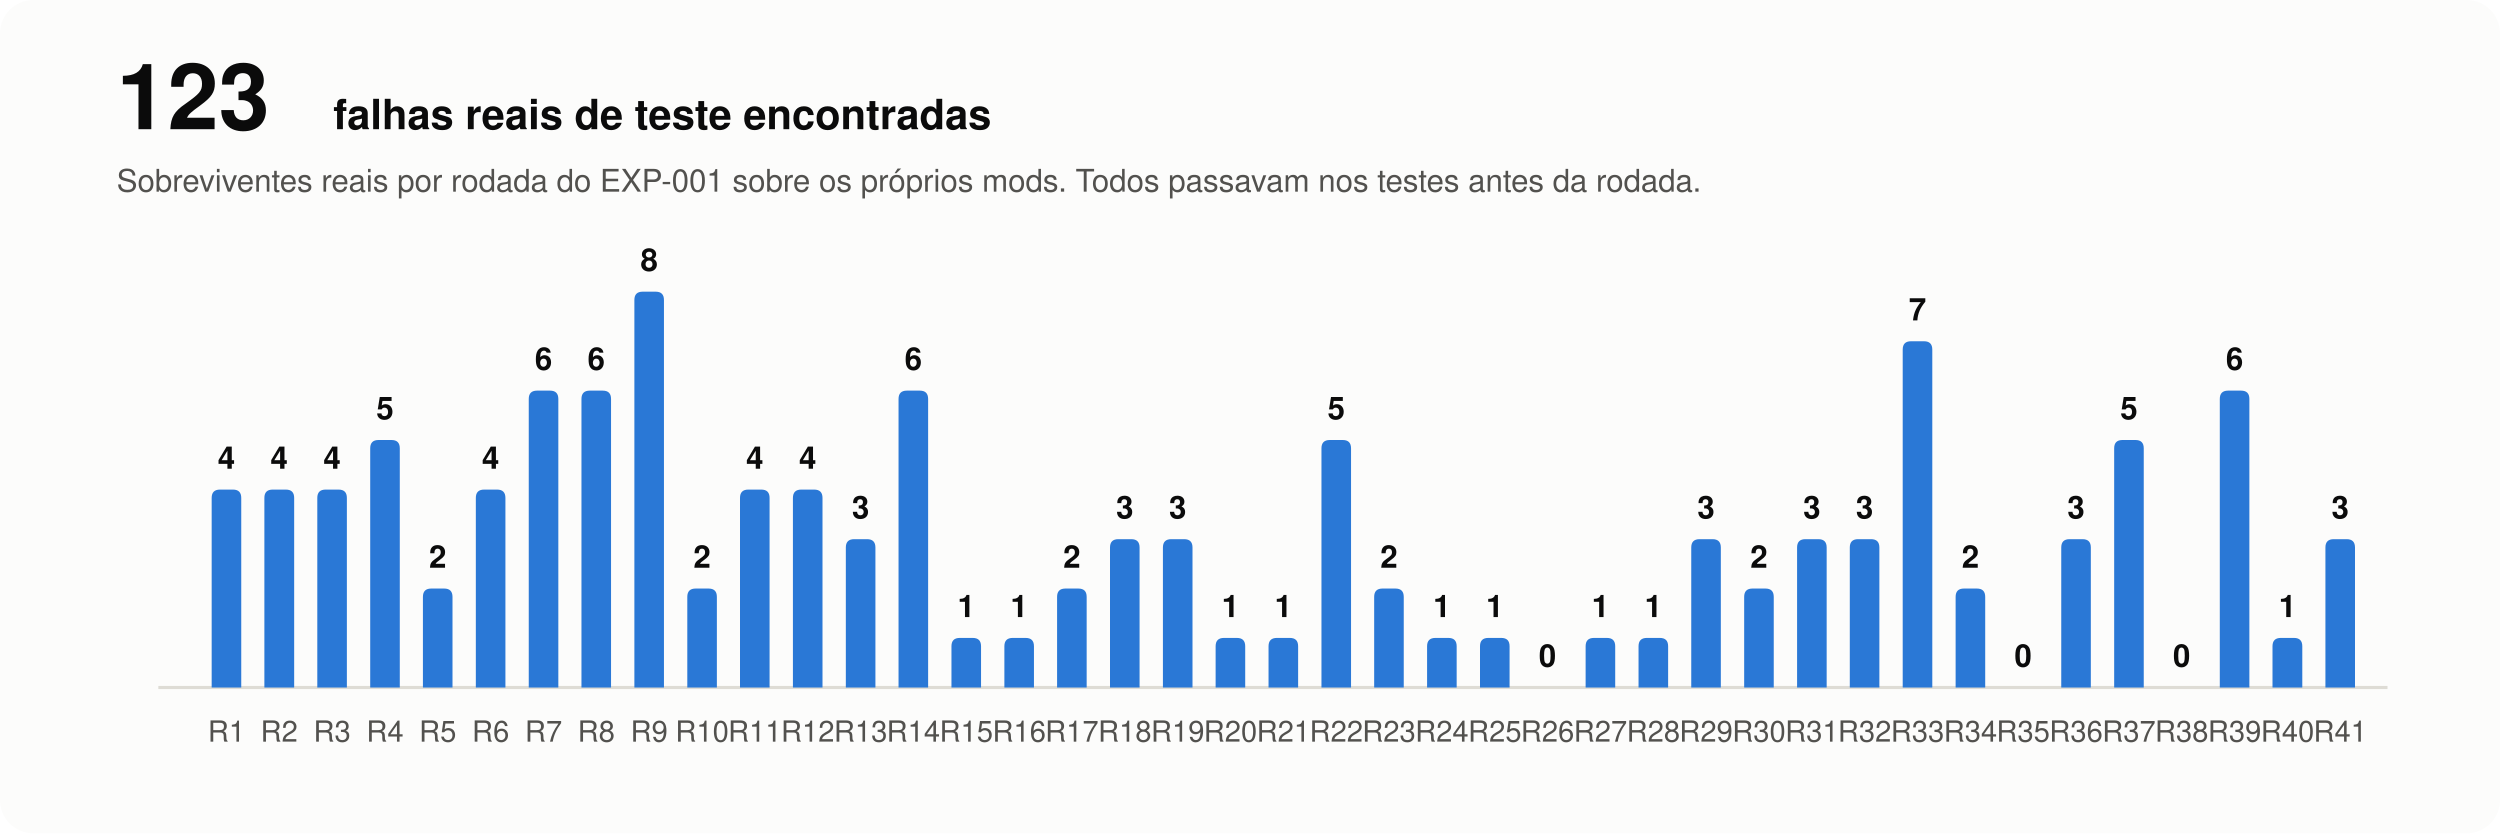
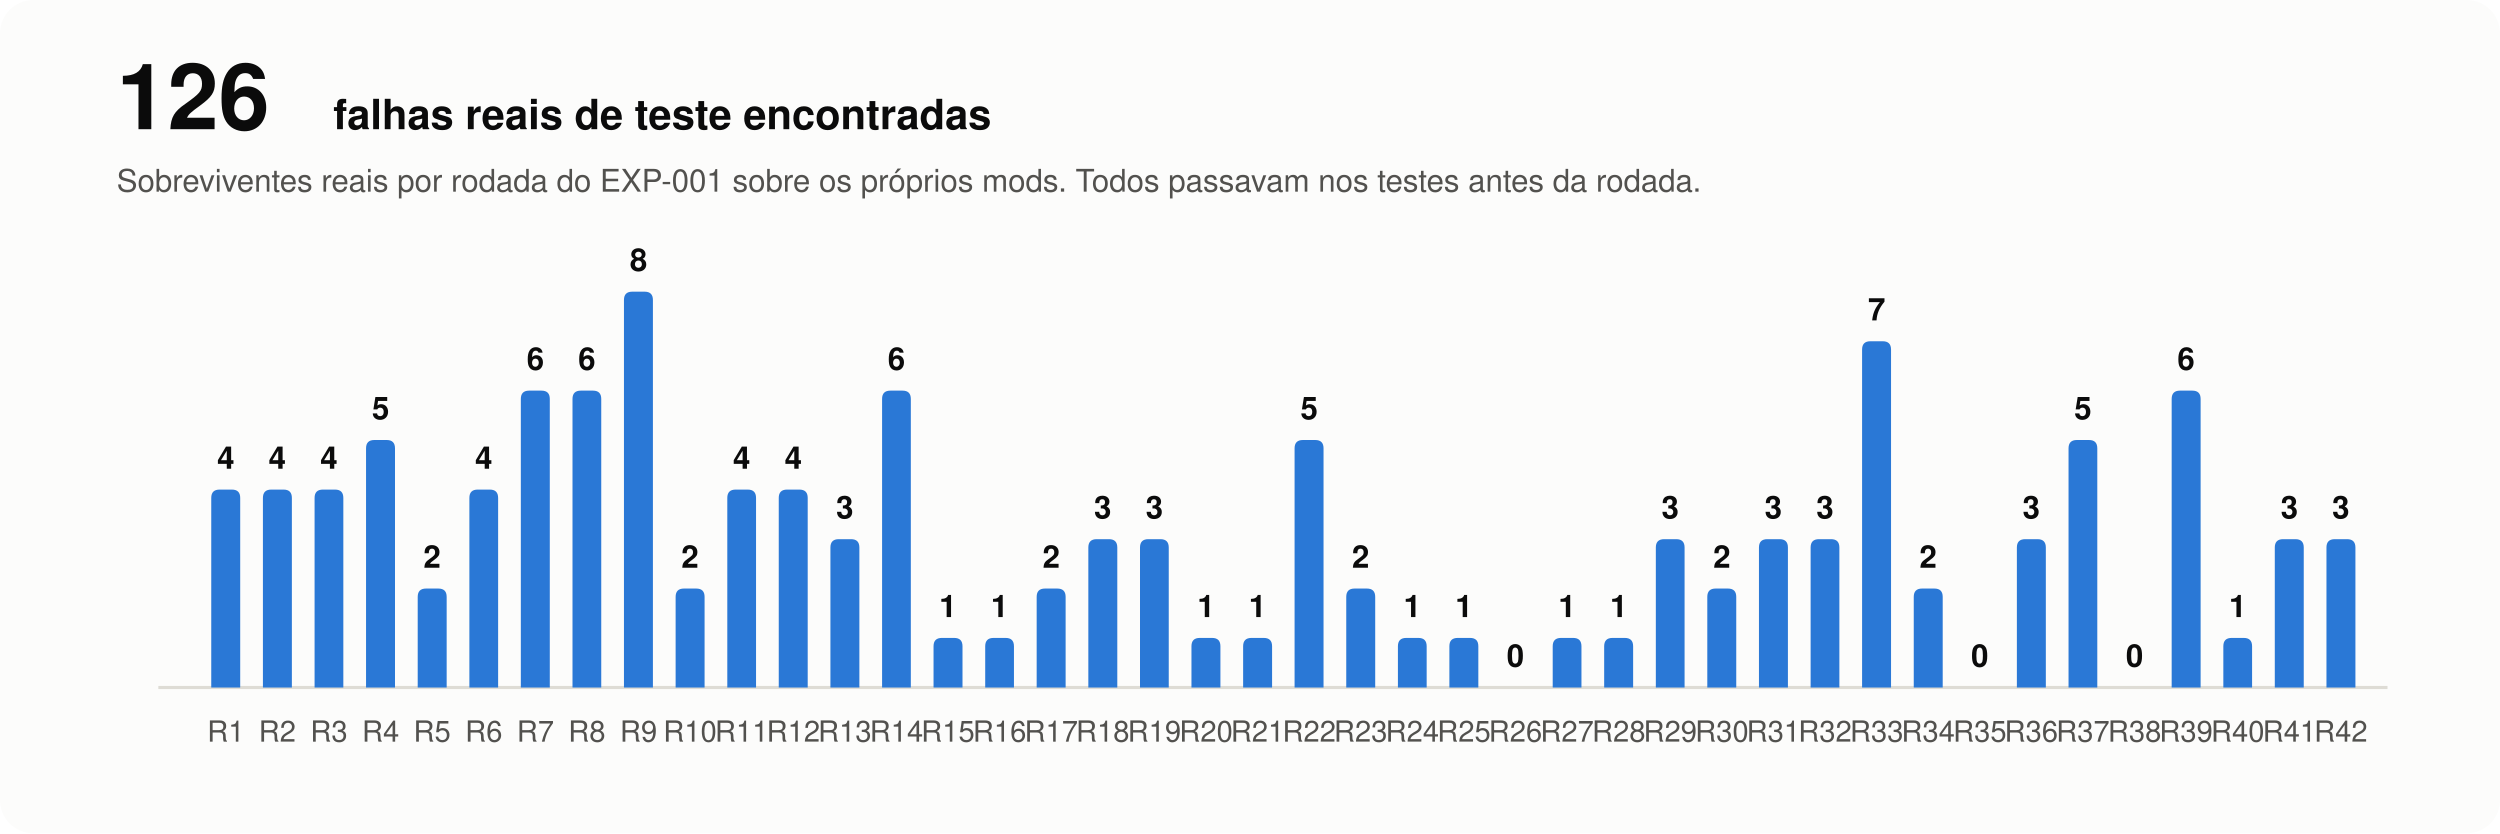
- <svg xmlns="http://www.w3.org/2000/svg" viewBox="0 0 1200 400" width="1200" height="400" role="img" aria-label="123 falhas reais de teste encontradas em 41 rodadas" font-family="ui-sans-serif, -apple-system, 'Segoe UI', Helvetica, Arial, sans-serif">
+ <svg xmlns="http://www.w3.org/2000/svg" viewBox="0 0 1200 400" width="1200" height="400" role="img" aria-label="126 falhas reais de teste encontradas em 42 rodadas" font-family="ui-sans-serif, -apple-system, 'Segoe UI', Helvetica, Arial, sans-serif">
  <style>
  .sup { fill: #fcfcfb; } .sup2 { fill: #f3f2ef; } .borda { stroke: #dedcd5; }
  .t1 { fill: #0b0b0b; } .t2 { fill: #52514e; } .t3 { fill: #8a887f; }
  .ac { fill: #2a78d6; } .acs { stroke: #2a78d6; } .acf { fill: #e8f1fb; }
  .ok { fill: #0f7a3d; } .okf { fill: #e3f3e8; }
  @media (prefers-color-scheme: dark) {
    .sup { fill: #1a1a19; } .sup2 { fill: #232322; } .borda { stroke: #3a3936; }
    .t1 { fill: #f0efec; } .t2 { fill: #c3c2b7; } .t3 { fill: #8f8d84; }
    .ac { fill: #3987e5; } .acs { stroke: #3987e5; } .acf { fill: #1d2c40; }
    .ok { fill: #4cc27a; } .okf { fill: #16301f; }
  }
  @media (prefers-reduced-motion: reduce) { * { animation: none !important; } }

  .barra { transform-box: fill-box; transform-origin: bottom; animation: cresce 1.1s cubic-bezier(.2,.8,.2,1); }
  @keyframes cresce { from { transform: scaleY(0); } to { transform: scaleY(1); } }
</style>
  <rect width="1200" height="400" rx="16" class="sup" />
-   <text x="56" y="62" font-size="44" font-weight="800" class="t1">123</text>
+   <text x="56" y="62" font-size="44" font-weight="800" class="t1">126</text>
  <text x="160" y="62" font-size="20" font-weight="700" class="t1">falhas reais de teste encontradas</text>
  <text x="56" y="92" font-size="15" class="t2">Sobreviventes reais por rodada do EXP-001 sobre os próprios mods. Todos passavam nos testes antes da rodada.</text>
  <line x1="76" y1="330" x2="1146" y2="330" class="borda" stroke-width="1.5" />
  <g class="barra">
-     <path d="M101.6,330 L101.6,239.0 Q101.6,235.0 105.6,235.0 L111.8,235.0 Q115.8,235.0 115.8,239.0 L115.8,330 Z" class="ac" />
-   </g>
-   <text x="108.7" y="225.0" font-size="15" font-weight="700" class="t1" text-anchor="middle">4</text>
-   <text x="108.7" y="356" font-size="14" class="t2" text-anchor="middle">R1</text>
-   <g class="barra">
-     <path d="M126.9,330 L126.9,239.0 Q126.9,235.0 130.9,235.0 L137.2,235.0 Q141.2,235.0 141.2,239.0 L141.2,330 Z" class="ac" />
-   </g>
-   <text x="134.0" y="225.0" font-size="15" font-weight="700" class="t1" text-anchor="middle">4</text>
-   <text x="134.0" y="356" font-size="14" class="t2" text-anchor="middle">R2</text>
-   <g class="barra">
-     <path d="M152.3,330 L152.3,239.0 Q152.3,235.0 156.3,235.0 L162.5,235.0 Q166.5,235.0 166.5,239.0 L166.5,330 Z" class="ac" />
-   </g>
-   <text x="159.4" y="225.0" font-size="15" font-weight="700" class="t1" text-anchor="middle">4</text>
-   <text x="159.4" y="356" font-size="14" class="t2" text-anchor="middle">R3</text>
-   <g class="barra">
-     <path d="M177.7,330 L177.7,215.2 Q177.7,211.2 181.7,211.2 L187.9,211.2 Q191.9,211.2 191.9,215.2 L191.9,330 Z" class="ac" />
-   </g>
-   <text x="184.8" y="201.2" font-size="15" font-weight="700" class="t1" text-anchor="middle">5</text>
-   <text x="184.8" y="356" font-size="14" class="t2" text-anchor="middle">R4</text>
-   <g class="barra">
-     <path d="M203.0,330 L203.0,286.5 Q203.0,282.5 207.0,282.5 L213.2,282.5 Q217.2,282.5 217.2,286.5 L217.2,330 Z" class="ac" />
-   </g>
-   <text x="210.1" y="272.5" font-size="15" font-weight="700" class="t1" text-anchor="middle">2</text>
-   <text x="210.1" y="356" font-size="14" class="t2" text-anchor="middle">R5</text>
-   <g class="barra">
-     <path d="M228.4,330 L228.4,239.0 Q228.4,235.0 232.4,235.0 L238.6,235.0 Q242.6,235.0 242.6,239.0 L242.6,330 Z" class="ac" />
-   </g>
-   <text x="235.5" y="225.0" font-size="15" font-weight="700" class="t1" text-anchor="middle">4</text>
-   <text x="235.5" y="356" font-size="14" class="t2" text-anchor="middle">R6</text>
-   <g class="barra">
-     <path d="M253.8,330 L253.8,191.5 Q253.8,187.5 257.8,187.5 L264.0,187.5 Q268.0,187.5 268.0,191.5 L268.0,330 Z" class="ac" />
-   </g>
-   <text x="260.9" y="177.5" font-size="15" font-weight="700" class="t1" text-anchor="middle">6</text>
-   <text x="260.9" y="356" font-size="14" class="t2" text-anchor="middle">R7</text>
-   <g class="barra">
-     <path d="M279.1,330 L279.1,191.5 Q279.1,187.5 283.1,187.5 L289.3,187.5 Q293.3,187.5 293.3,191.5 L293.3,330 Z" class="ac" />
-   </g>
-   <text x="286.2" y="177.5" font-size="15" font-weight="700" class="t1" text-anchor="middle">6</text>
-   <text x="286.2" y="356" font-size="14" class="t2" text-anchor="middle">R8</text>
-   <g class="barra">
-     <path d="M304.5,330 L304.5,144.0 Q304.5,140.0 308.5,140.0 L314.7,140.0 Q318.7,140.0 318.7,144.0 L318.7,330 Z" class="ac" />
-   </g>
-   <text x="311.6" y="130.0" font-size="15" font-weight="700" class="t1" text-anchor="middle">8</text>
-   <text x="311.6" y="356" font-size="14" class="t2" text-anchor="middle">R9</text>
-   <g class="barra">
-     <path d="M329.9,330 L329.9,286.5 Q329.9,282.5 333.9,282.5 L340.1,282.5 Q344.1,282.5 344.1,286.5 L344.1,330 Z" class="ac" />
-   </g>
-   <text x="337.0" y="272.5" font-size="15" font-weight="700" class="t1" text-anchor="middle">2</text>
-   <text x="337.0" y="356" font-size="14" class="t2" text-anchor="middle">R10</text>
-   <g class="barra">
-     <path d="M355.2,330 L355.2,239.0 Q355.2,235.0 359.2,235.0 L365.4,235.0 Q369.4,235.0 369.4,239.0 L369.4,330 Z" class="ac" />
-   </g>
-   <text x="362.3" y="225.0" font-size="15" font-weight="700" class="t1" text-anchor="middle">4</text>
-   <text x="362.3" y="356" font-size="14" class="t2" text-anchor="middle">R11</text>
-   <g class="barra">
-     <path d="M380.6,330 L380.6,239.0 Q380.6,235.0 384.6,235.0 L390.8,235.0 Q394.8,235.0 394.8,239.0 L394.8,330 Z" class="ac" />
-   </g>
-   <text x="387.7" y="225.0" font-size="15" font-weight="700" class="t1" text-anchor="middle">4</text>
-   <text x="387.7" y="356" font-size="14" class="t2" text-anchor="middle">R12</text>
-   <g class="barra">
-     <path d="M406.0,330 L406.0,262.8 Q406.0,258.8 410.0,258.8 L416.2,258.8 Q420.2,258.8 420.2,262.8 L420.2,330 Z" class="ac" />
-   </g>
-   <text x="413.1" y="248.8" font-size="15" font-weight="700" class="t1" text-anchor="middle">3</text>
-   <text x="413.1" y="356" font-size="14" class="t2" text-anchor="middle">R13</text>
-   <g class="barra">
-     <path d="M431.3,330 L431.3,191.5 Q431.3,187.5 435.3,187.5 L441.5,187.5 Q445.5,187.5 445.5,191.5 L445.5,330 Z" class="ac" />
-   </g>
-   <text x="438.4" y="177.5" font-size="15" font-weight="700" class="t1" text-anchor="middle">6</text>
-   <text x="438.4" y="356" font-size="14" class="t2" text-anchor="middle">R14</text>
-   <g class="barra">
-     <path d="M456.7,330 L456.7,310.2 Q456.7,306.2 460.7,306.2 L466.9,306.2 Q470.9,306.2 470.9,310.2 L470.9,330 Z" class="ac" />
-   </g>
-   <text x="463.8" y="296.2" font-size="15" font-weight="700" class="t1" text-anchor="middle">1</text>
-   <text x="463.8" y="356" font-size="14" class="t2" text-anchor="middle">R15</text>
-   <g class="barra">
-     <path d="M482.1,330 L482.1,310.2 Q482.1,306.2 486.1,306.2 L492.3,306.2 Q496.3,306.2 496.3,310.2 L496.3,330 Z" class="ac" />
-   </g>
-   <text x="489.2" y="296.2" font-size="15" font-weight="700" class="t1" text-anchor="middle">1</text>
-   <text x="489.2" y="356" font-size="14" class="t2" text-anchor="middle">R16</text>
-   <g class="barra">
-     <path d="M507.4,330 L507.4,286.5 Q507.4,282.5 511.4,282.5 L517.6,282.5 Q521.6,282.5 521.6,286.5 L521.6,330 Z" class="ac" />
-   </g>
-   <text x="514.5" y="272.5" font-size="15" font-weight="700" class="t1" text-anchor="middle">2</text>
-   <text x="514.5" y="356" font-size="14" class="t2" text-anchor="middle">R17</text>
-   <g class="barra">
-     <path d="M532.8,330 L532.8,262.8 Q532.8,258.8 536.8,258.8 L543.0,258.8 Q547.0,258.8 547.0,262.8 L547.0,330 Z" class="ac" />
-   </g>
-   <text x="539.9" y="248.8" font-size="15" font-weight="700" class="t1" text-anchor="middle">3</text>
-   <text x="539.9" y="356" font-size="14" class="t2" text-anchor="middle">R18</text>
-   <g class="barra">
-     <path d="M558.2,330 L558.2,262.8 Q558.2,258.8 562.2,258.8 L568.4,258.8 Q572.4,258.8 572.4,262.8 L572.4,330 Z" class="ac" />
-   </g>
-   <text x="565.3" y="248.8" font-size="15" font-weight="700" class="t1" text-anchor="middle">3</text>
-   <text x="565.3" y="356" font-size="14" class="t2" text-anchor="middle">R19</text>
-   <g class="barra">
-     <path d="M583.5,330 L583.5,310.2 Q583.5,306.2 587.5,306.2 L593.7,306.2 Q597.7,306.2 597.7,310.2 L597.7,330 Z" class="ac" />
-   </g>
-   <text x="590.6" y="296.2" font-size="15" font-weight="700" class="t1" text-anchor="middle">1</text>
-   <text x="590.6" y="356" font-size="14" class="t2" text-anchor="middle">R20</text>
-   <g class="barra">
-     <path d="M608.9,330 L608.9,310.2 Q608.9,306.2 612.9,306.2 L619.1,306.2 Q623.1,306.2 623.1,310.2 L623.1,330 Z" class="ac" />
-   </g>
-   <text x="616.0" y="296.2" font-size="15" font-weight="700" class="t1" text-anchor="middle">1</text>
-   <text x="616.0" y="356" font-size="14" class="t2" text-anchor="middle">R21</text>
-   <g class="barra">
-     <path d="M634.3,330 L634.3,215.2 Q634.3,211.2 638.3,211.2 L644.5,211.2 Q648.5,211.2 648.5,215.2 L648.5,330 Z" class="ac" />
-   </g>
-   <text x="641.4" y="201.2" font-size="15" font-weight="700" class="t1" text-anchor="middle">5</text>
-   <text x="641.4" y="356" font-size="14" class="t2" text-anchor="middle">R22</text>
-   <g class="barra">
-     <path d="M659.6,330 L659.6,286.5 Q659.6,282.5 663.6,282.5 L669.8,282.5 Q673.8,282.5 673.8,286.5 L673.8,330 Z" class="ac" />
-   </g>
-   <text x="666.7" y="272.5" font-size="15" font-weight="700" class="t1" text-anchor="middle">2</text>
-   <text x="666.7" y="356" font-size="14" class="t2" text-anchor="middle">R23</text>
-   <g class="barra">
-     <path d="M685.0,330 L685.0,310.2 Q685.0,306.2 689.0,306.2 L695.2,306.2 Q699.2,306.2 699.2,310.2 L699.2,330 Z" class="ac" />
-   </g>
-   <text x="692.1" y="296.2" font-size="15" font-weight="700" class="t1" text-anchor="middle">1</text>
-   <text x="692.1" y="356" font-size="14" class="t2" text-anchor="middle">R24</text>
-   <g class="barra">
-     <path d="M710.4,330 L710.4,310.2 Q710.4,306.2 714.4,306.2 L720.6,306.2 Q724.6,306.2 724.6,310.2 L724.6,330 Z" class="ac" />
-   </g>
-   <text x="717.5" y="296.2" font-size="15" font-weight="700" class="t1" text-anchor="middle">1</text>
-   <text x="717.5" y="356" font-size="14" class="t2" text-anchor="middle">R25</text>
-   <g class="barra">
-     <path d="M735.7,330 L735.7,330.0 Q735.7,330.0 735.7,330.0 L749.9,330.0 Q749.9,330.0 749.9,330.0 L749.9,330 Z" class="ac" />
-   </g>
-   <text x="742.8" y="320.0" font-size="15" font-weight="700" class="t1" text-anchor="middle">0</text>
-   <text x="742.8" y="356" font-size="14" class="t2" text-anchor="middle">R26</text>
-   <g class="barra">
-     <path d="M761.1,330 L761.1,310.2 Q761.1,306.2 765.1,306.2 L771.3,306.2 Q775.3,306.2 775.3,310.2 L775.3,330 Z" class="ac" />
-   </g>
-   <text x="768.2" y="296.2" font-size="15" font-weight="700" class="t1" text-anchor="middle">1</text>
-   <text x="768.2" y="356" font-size="14" class="t2" text-anchor="middle">R27</text>
-   <g class="barra">
-     <path d="M786.5,330 L786.5,310.2 Q786.5,306.2 790.5,306.2 L796.7,306.2 Q800.7,306.2 800.7,310.2 L800.7,330 Z" class="ac" />
-   </g>
-   <text x="793.6" y="296.2" font-size="15" font-weight="700" class="t1" text-anchor="middle">1</text>
-   <text x="793.6" y="356" font-size="14" class="t2" text-anchor="middle">R28</text>
-   <g class="barra">
-     <path d="M811.8,330 L811.8,262.8 Q811.8,258.8 815.8,258.8 L822.0,258.8 Q826.0,258.8 826.0,262.8 L826.0,330 Z" class="ac" />
-   </g>
-   <text x="818.9" y="248.8" font-size="15" font-weight="700" class="t1" text-anchor="middle">3</text>
-   <text x="818.9" y="356" font-size="14" class="t2" text-anchor="middle">R29</text>
-   <g class="barra">
-     <path d="M837.2,330 L837.2,286.5 Q837.2,282.5 841.2,282.5 L847.4,282.5 Q851.4,282.5 851.4,286.5 L851.4,330 Z" class="ac" />
-   </g>
-   <text x="844.3" y="272.5" font-size="15" font-weight="700" class="t1" text-anchor="middle">2</text>
-   <text x="844.3" y="356" font-size="14" class="t2" text-anchor="middle">R30</text>
-   <g class="barra">
-     <path d="M862.6,330 L862.6,262.8 Q862.6,258.8 866.6,258.8 L872.8,258.8 Q876.8,258.8 876.8,262.8 L876.8,330 Z" class="ac" />
-   </g>
-   <text x="869.7" y="248.8" font-size="15" font-weight="700" class="t1" text-anchor="middle">3</text>
-   <text x="869.7" y="356" font-size="14" class="t2" text-anchor="middle">R31</text>
-   <g class="barra">
-     <path d="M887.9,330 L887.9,262.8 Q887.9,258.8 891.9,258.8 L898.1,258.8 Q902.1,258.8 902.1,262.8 L902.1,330 Z" class="ac" />
-   </g>
-   <text x="895.0" y="248.8" font-size="15" font-weight="700" class="t1" text-anchor="middle">3</text>
-   <text x="895.0" y="356" font-size="14" class="t2" text-anchor="middle">R32</text>
-   <g class="barra">
-     <path d="M913.3,330 L913.3,167.8 Q913.3,163.8 917.3,163.8 L923.5,163.8 Q927.5,163.8 927.5,167.8 L927.5,330 Z" class="ac" />
-   </g>
-   <text x="920.4" y="153.8" font-size="15" font-weight="700" class="t1" text-anchor="middle">7</text>
-   <text x="920.4" y="356" font-size="14" class="t2" text-anchor="middle">R33</text>
-   <g class="barra">
-     <path d="M938.7,330 L938.7,286.5 Q938.7,282.5 942.7,282.5 L948.9,282.5 Q952.9,282.5 952.9,286.5 L952.9,330 Z" class="ac" />
-   </g>
-   <text x="945.8" y="272.5" font-size="15" font-weight="700" class="t1" text-anchor="middle">2</text>
-   <text x="945.8" y="356" font-size="14" class="t2" text-anchor="middle">R34</text>
-   <g class="barra">
-     <path d="M964.0,330 L964.0,330.0 Q964.0,330.0 964.0,330.0 L978.2,330.0 Q978.2,330.0 978.2,330.0 L978.2,330 Z" class="ac" />
-   </g>
-   <text x="971.1" y="320.0" font-size="15" font-weight="700" class="t1" text-anchor="middle">0</text>
-   <text x="971.1" y="356" font-size="14" class="t2" text-anchor="middle">R35</text>
-   <g class="barra">
-     <path d="M989.4,330 L989.4,262.8 Q989.4,258.8 993.4,258.8 L999.6,258.8 Q1003.6,258.8 1003.6,262.8 L1003.6,330 Z" class="ac" />
-   </g>
-   <text x="996.5" y="248.8" font-size="15" font-weight="700" class="t1" text-anchor="middle">3</text>
-   <text x="996.5" y="356" font-size="14" class="t2" text-anchor="middle">R36</text>
-   <g class="barra">
-     <path d="M1014.8,330 L1014.8,215.2 Q1014.8,211.2 1018.8,211.2 L1025.0,211.2 Q1029.0,211.2 1029.0,215.2 L1029.0,330 Z" class="ac" />
-   </g>
-   <text x="1021.9" y="201.2" font-size="15" font-weight="700" class="t1" text-anchor="middle">5</text>
-   <text x="1021.9" y="356" font-size="14" class="t2" text-anchor="middle">R37</text>
-   <g class="barra">
-     <path d="M1040.1,330 L1040.1,330.0 Q1040.1,330.0 1040.1,330.0 L1054.3,330.0 Q1054.3,330.0 1054.3,330.0 L1054.3,330 Z" class="ac" />
-   </g>
-   <text x="1047.2" y="320.0" font-size="15" font-weight="700" class="t1" text-anchor="middle">0</text>
-   <text x="1047.2" y="356" font-size="14" class="t2" text-anchor="middle">R38</text>
-   <g class="barra">
-     <path d="M1065.5,330 L1065.5,191.5 Q1065.5,187.5 1069.5,187.5 L1075.7,187.5 Q1079.7,187.5 1079.7,191.5 L1079.7,330 Z" class="ac" />
-   </g>
-   <text x="1072.6" y="177.5" font-size="15" font-weight="700" class="t1" text-anchor="middle">6</text>
-   <text x="1072.6" y="356" font-size="14" class="t2" text-anchor="middle">R39</text>
-   <g class="barra">
-     <path d="M1090.8,330 L1090.8,310.2 Q1090.8,306.2 1094.8,306.2 L1101.1,306.2 Q1105.1,306.2 1105.1,310.2 L1105.1,330 Z" class="ac" />
-   </g>
-   <text x="1098.0" y="296.2" font-size="15" font-weight="700" class="t1" text-anchor="middle">1</text>
-   <text x="1098.0" y="356" font-size="14" class="t2" text-anchor="middle">R40</text>
-   <g class="barra">
-     <path d="M1116.2,330 L1116.2,262.8 Q1116.2,258.8 1120.2,258.8 L1126.4,258.8 Q1130.4,258.8 1130.4,262.8 L1130.4,330 Z" class="ac" />
-   </g>
-   <text x="1123.3" y="248.8" font-size="15" font-weight="700" class="t1" text-anchor="middle">3</text>
-   <text x="1123.3" y="356" font-size="14" class="t2" text-anchor="middle">R41</text>
+     <path d="M101.4,330 L101.4,239.0 Q101.4,235.0 105.4,235.0 L111.3,235.0 Q115.3,235.0 115.3,239.0 L115.3,330 Z" class="ac" />
+   </g>
+   <text x="108.4" y="225.0" font-size="15" font-weight="700" class="t1" text-anchor="middle">4</text>
+   <text x="108.4" y="356" font-size="14" class="t2" text-anchor="middle">R1</text>
+   <g class="barra">
+     <path d="M126.2,330 L126.2,239.0 Q126.2,235.0 130.2,235.0 L136.1,235.0 Q140.1,235.0 140.1,239.0 L140.1,330 Z" class="ac" />
+   </g>
+   <text x="133.1" y="225.0" font-size="15" font-weight="700" class="t1" text-anchor="middle">4</text>
+   <text x="133.1" y="356" font-size="14" class="t2" text-anchor="middle">R2</text>
+   <g class="barra">
+     <path d="M151.0,330 L151.0,239.0 Q151.0,235.0 155.0,235.0 L160.8,235.0 Q164.8,235.0 164.8,239.0 L164.8,330 Z" class="ac" />
+   </g>
+   <text x="157.9" y="225.0" font-size="15" font-weight="700" class="t1" text-anchor="middle">4</text>
+   <text x="157.9" y="356" font-size="14" class="t2" text-anchor="middle">R3</text>
+   <g class="barra">
+     <path d="M175.7,330 L175.7,215.2 Q175.7,211.2 179.7,211.2 L185.6,211.2 Q189.6,211.2 189.6,215.2 L189.6,330 Z" class="ac" />
+   </g>
+   <text x="182.7" y="201.2" font-size="15" font-weight="700" class="t1" text-anchor="middle">5</text>
+   <text x="182.7" y="356" font-size="14" class="t2" text-anchor="middle">R4</text>
+   <g class="barra">
+     <path d="M200.5,330 L200.5,286.5 Q200.5,282.5 204.5,282.5 L210.4,282.5 Q214.4,282.5 214.4,286.5 L214.4,330 Z" class="ac" />
+   </g>
+   <text x="207.4" y="272.5" font-size="15" font-weight="700" class="t1" text-anchor="middle">2</text>
+   <text x="207.4" y="356" font-size="14" class="t2" text-anchor="middle">R5</text>
+   <g class="barra">
+     <path d="M225.3,330 L225.3,239.0 Q225.3,235.0 229.3,235.0 L235.1,235.0 Q239.1,235.0 239.1,239.0 L239.1,330 Z" class="ac" />
+   </g>
+   <text x="232.2" y="225.0" font-size="15" font-weight="700" class="t1" text-anchor="middle">4</text>
+   <text x="232.2" y="356" font-size="14" class="t2" text-anchor="middle">R6</text>
+   <g class="barra">
+     <path d="M250.0,330 L250.0,191.5 Q250.0,187.5 254.0,187.5 L259.9,187.5 Q263.9,187.5 263.9,191.5 L263.9,330 Z" class="ac" />
+   </g>
+   <text x="257.0" y="177.5" font-size="15" font-weight="700" class="t1" text-anchor="middle">6</text>
+   <text x="257.0" y="356" font-size="14" class="t2" text-anchor="middle">R7</text>
+   <g class="barra">
+     <path d="M274.8,330 L274.8,191.5 Q274.8,187.5 278.8,187.5 L284.6,187.5 Q288.6,187.5 288.6,191.5 L288.6,330 Z" class="ac" />
+   </g>
+   <text x="281.7" y="177.5" font-size="15" font-weight="700" class="t1" text-anchor="middle">6</text>
+   <text x="281.7" y="356" font-size="14" class="t2" text-anchor="middle">R8</text>
+   <g class="barra">
+     <path d="M299.5,330 L299.5,144.0 Q299.5,140.0 303.5,140.0 L309.4,140.0 Q313.4,140.0 313.4,144.0 L313.4,330 Z" class="ac" />
+   </g>
+   <text x="306.5" y="130.0" font-size="15" font-weight="700" class="t1" text-anchor="middle">8</text>
+   <text x="306.5" y="356" font-size="14" class="t2" text-anchor="middle">R9</text>
+   <g class="barra">
+     <path d="M324.3,330 L324.3,286.5 Q324.3,282.5 328.3,282.5 L334.2,282.5 Q338.2,282.5 338.2,286.5 L338.2,330 Z" class="ac" />
+   </g>
+   <text x="331.2" y="272.5" font-size="15" font-weight="700" class="t1" text-anchor="middle">2</text>
+   <text x="331.2" y="356" font-size="14" class="t2" text-anchor="middle">R10</text>
+   <g class="barra">
+     <path d="M349.1,330 L349.1,239.0 Q349.1,235.0 353.1,235.0 L358.9,235.0 Q362.9,235.0 362.9,239.0 L362.9,330 Z" class="ac" />
+   </g>
+   <text x="356.0" y="225.0" font-size="15" font-weight="700" class="t1" text-anchor="middle">4</text>
+   <text x="356.0" y="356" font-size="14" class="t2" text-anchor="middle">R11</text>
+   <g class="barra">
+     <path d="M373.8,330 L373.8,239.0 Q373.8,235.0 377.8,235.0 L383.7,235.0 Q387.7,235.0 387.7,239.0 L387.7,330 Z" class="ac" />
+   </g>
+   <text x="380.8" y="225.0" font-size="15" font-weight="700" class="t1" text-anchor="middle">4</text>
+   <text x="380.8" y="356" font-size="14" class="t2" text-anchor="middle">R12</text>
+   <g class="barra">
+     <path d="M398.6,330 L398.6,262.8 Q398.6,258.8 402.6,258.8 L408.5,258.8 Q412.5,258.8 412.5,262.8 L412.5,330 Z" class="ac" />
+   </g>
+   <text x="405.5" y="248.8" font-size="15" font-weight="700" class="t1" text-anchor="middle">3</text>
+   <text x="405.5" y="356" font-size="14" class="t2" text-anchor="middle">R13</text>
+   <g class="barra">
+     <path d="M423.4,330 L423.4,191.5 Q423.4,187.5 427.4,187.5 L433.2,187.5 Q437.2,187.5 437.2,191.5 L437.2,330 Z" class="ac" />
+   </g>
+   <text x="430.3" y="177.5" font-size="15" font-weight="700" class="t1" text-anchor="middle">6</text>
+   <text x="430.3" y="356" font-size="14" class="t2" text-anchor="middle">R14</text>
+   <g class="barra">
+     <path d="M448.1,330 L448.1,310.2 Q448.1,306.2 452.1,306.2 L458.0,306.2 Q462.0,306.2 462.0,310.2 L462.0,330 Z" class="ac" />
+   </g>
+   <text x="455.0" y="296.2" font-size="15" font-weight="700" class="t1" text-anchor="middle">1</text>
+   <text x="455.0" y="356" font-size="14" class="t2" text-anchor="middle">R15</text>
+   <g class="barra">
+     <path d="M472.9,330 L472.9,310.2 Q472.9,306.2 476.9,306.2 L482.7,306.2 Q486.7,306.2 486.7,310.2 L486.7,330 Z" class="ac" />
+   </g>
+   <text x="479.8" y="296.2" font-size="15" font-weight="700" class="t1" text-anchor="middle">1</text>
+   <text x="479.8" y="356" font-size="14" class="t2" text-anchor="middle">R16</text>
+   <g class="barra">
+     <path d="M497.6,330 L497.6,286.5 Q497.6,282.5 501.6,282.5 L507.5,282.5 Q511.5,282.5 511.5,286.5 L511.5,330 Z" class="ac" />
+   </g>
+   <text x="504.6" y="272.5" font-size="15" font-weight="700" class="t1" text-anchor="middle">2</text>
+   <text x="504.6" y="356" font-size="14" class="t2" text-anchor="middle">R17</text>
+   <g class="barra">
+     <path d="M522.4,330 L522.4,262.8 Q522.4,258.8 526.4,258.8 L532.3,258.8 Q536.3,258.8 536.3,262.8 L536.3,330 Z" class="ac" />
+   </g>
+   <text x="529.3" y="248.8" font-size="15" font-weight="700" class="t1" text-anchor="middle">3</text>
+   <text x="529.3" y="356" font-size="14" class="t2" text-anchor="middle">R18</text>
+   <g class="barra">
+     <path d="M547.2,330 L547.2,262.8 Q547.2,258.8 551.2,258.8 L557.0,258.8 Q561.0,258.8 561.0,262.8 L561.0,330 Z" class="ac" />
+   </g>
+   <text x="554.1" y="248.8" font-size="15" font-weight="700" class="t1" text-anchor="middle">3</text>
+   <text x="554.1" y="356" font-size="14" class="t2" text-anchor="middle">R19</text>
+   <g class="barra">
+     <path d="M571.9,330 L571.9,310.2 Q571.9,306.2 575.9,306.2 L581.8,306.2 Q585.8,306.2 585.8,310.2 L585.8,330 Z" class="ac" />
+   </g>
+   <text x="578.9" y="296.2" font-size="15" font-weight="700" class="t1" text-anchor="middle">1</text>
+   <text x="578.9" y="356" font-size="14" class="t2" text-anchor="middle">R20</text>
+   <g class="barra">
+     <path d="M596.7,330 L596.7,310.2 Q596.7,306.2 600.7,306.2 L606.6,306.2 Q610.6,306.2 610.6,310.2 L610.6,330 Z" class="ac" />
+   </g>
+   <text x="603.6" y="296.2" font-size="15" font-weight="700" class="t1" text-anchor="middle">1</text>
+   <text x="603.6" y="356" font-size="14" class="t2" text-anchor="middle">R21</text>
+   <g class="barra">
+     <path d="M621.4,330 L621.4,215.2 Q621.4,211.2 625.4,211.2 L631.3,211.2 Q635.3,211.2 635.3,215.2 L635.3,330 Z" class="ac" />
+   </g>
+   <text x="628.4" y="201.2" font-size="15" font-weight="700" class="t1" text-anchor="middle">5</text>
+   <text x="628.4" y="356" font-size="14" class="t2" text-anchor="middle">R22</text>
+   <g class="barra">
+     <path d="M646.2,330 L646.2,286.5 Q646.2,282.5 650.2,282.5 L656.1,282.5 Q660.1,282.5 660.1,286.5 L660.1,330 Z" class="ac" />
+   </g>
+   <text x="653.1" y="272.5" font-size="15" font-weight="700" class="t1" text-anchor="middle">2</text>
+   <text x="653.1" y="356" font-size="14" class="t2" text-anchor="middle">R23</text>
+   <g class="barra">
+     <path d="M671.0,330 L671.0,310.2 Q671.0,306.2 675.0,306.2 L680.8,306.2 Q684.8,306.2 684.8,310.2 L684.8,330 Z" class="ac" />
+   </g>
+   <text x="677.9" y="296.2" font-size="15" font-weight="700" class="t1" text-anchor="middle">1</text>
+   <text x="677.9" y="356" font-size="14" class="t2" text-anchor="middle">R24</text>
+   <g class="barra">
+     <path d="M695.7,330 L695.7,310.2 Q695.7,306.2 699.7,306.2 L705.6,306.2 Q709.6,306.2 709.6,310.2 L709.6,330 Z" class="ac" />
+   </g>
+   <text x="702.7" y="296.2" font-size="15" font-weight="700" class="t1" text-anchor="middle">1</text>
+   <text x="702.7" y="356" font-size="14" class="t2" text-anchor="middle">R25</text>
+   <g class="barra">
+     <path d="M720.5,330 L720.5,330.0 Q720.5,330.0 720.5,330.0 L734.4,330.0 Q734.4,330.0 734.4,330.0 L734.4,330 Z" class="ac" />
+   </g>
+   <text x="727.4" y="320.0" font-size="15" font-weight="700" class="t1" text-anchor="middle">0</text>
+   <text x="727.4" y="356" font-size="14" class="t2" text-anchor="middle">R26</text>
+   <g class="barra">
+     <path d="M745.3,330 L745.3,310.2 Q745.3,306.2 749.3,306.2 L755.1,306.2 Q759.1,306.2 759.1,310.2 L759.1,330 Z" class="ac" />
+   </g>
+   <text x="752.2" y="296.2" font-size="15" font-weight="700" class="t1" text-anchor="middle">1</text>
+   <text x="752.2" y="356" font-size="14" class="t2" text-anchor="middle">R27</text>
+   <g class="barra">
+     <path d="M770.0,330 L770.0,310.2 Q770.0,306.2 774.0,306.2 L779.9,306.2 Q783.9,306.2 783.9,310.2 L783.9,330 Z" class="ac" />
+   </g>
+   <text x="777.0" y="296.2" font-size="15" font-weight="700" class="t1" text-anchor="middle">1</text>
+   <text x="777.0" y="356" font-size="14" class="t2" text-anchor="middle">R28</text>
+   <g class="barra">
+     <path d="M794.8,330 L794.8,262.8 Q794.8,258.8 798.8,258.8 L804.6,258.8 Q808.6,258.8 808.6,262.8 L808.6,330 Z" class="ac" />
+   </g>
+   <text x="801.7" y="248.8" font-size="15" font-weight="700" class="t1" text-anchor="middle">3</text>
+   <text x="801.7" y="356" font-size="14" class="t2" text-anchor="middle">R29</text>
+   <g class="barra">
+     <path d="M819.5,330 L819.5,286.5 Q819.5,282.5 823.5,282.5 L829.4,282.5 Q833.4,282.5 833.4,286.5 L833.4,330 Z" class="ac" />
+   </g>
+   <text x="826.5" y="272.5" font-size="15" font-weight="700" class="t1" text-anchor="middle">2</text>
+   <text x="826.5" y="356" font-size="14" class="t2" text-anchor="middle">R30</text>
+   <g class="barra">
+     <path d="M844.3,330 L844.3,262.8 Q844.3,258.8 848.3,258.8 L854.2,258.8 Q858.2,258.8 858.2,262.8 L858.2,330 Z" class="ac" />
+   </g>
+   <text x="851.2" y="248.8" font-size="15" font-weight="700" class="t1" text-anchor="middle">3</text>
+   <text x="851.2" y="356" font-size="14" class="t2" text-anchor="middle">R31</text>
+   <g class="barra">
+     <path d="M869.1,330 L869.1,262.8 Q869.1,258.8 873.1,258.8 L878.9,258.8 Q882.9,258.8 882.9,262.8 L882.9,330 Z" class="ac" />
+   </g>
+   <text x="876.0" y="248.8" font-size="15" font-weight="700" class="t1" text-anchor="middle">3</text>
+   <text x="876.0" y="356" font-size="14" class="t2" text-anchor="middle">R32</text>
+   <g class="barra">
+     <path d="M893.8,330 L893.8,167.8 Q893.8,163.8 897.8,163.8 L903.7,163.8 Q907.7,163.8 907.7,167.8 L907.7,330 Z" class="ac" />
+   </g>
+   <text x="900.8" y="153.8" font-size="15" font-weight="700" class="t1" text-anchor="middle">7</text>
+   <text x="900.8" y="356" font-size="14" class="t2" text-anchor="middle">R33</text>
+   <g class="barra">
+     <path d="M918.6,330 L918.6,286.5 Q918.6,282.5 922.6,282.5 L928.5,282.5 Q932.5,282.5 932.5,286.5 L932.5,330 Z" class="ac" />
+   </g>
+   <text x="925.5" y="272.5" font-size="15" font-weight="700" class="t1" text-anchor="middle">2</text>
+   <text x="925.5" y="356" font-size="14" class="t2" text-anchor="middle">R34</text>
+   <g class="barra">
+     <path d="M943.4,330 L943.4,330.0 Q943.4,330.0 943.4,330.0 L957.2,330.0 Q957.2,330.0 957.2,330.0 L957.2,330 Z" class="ac" />
+   </g>
+   <text x="950.3" y="320.0" font-size="15" font-weight="700" class="t1" text-anchor="middle">0</text>
+   <text x="950.3" y="356" font-size="14" class="t2" text-anchor="middle">R35</text>
+   <g class="barra">
+     <path d="M968.1,330 L968.1,262.8 Q968.1,258.8 972.1,258.8 L978.0,258.8 Q982.0,258.8 982.0,262.8 L982.0,330 Z" class="ac" />
+   </g>
+   <text x="975.0" y="248.8" font-size="15" font-weight="700" class="t1" text-anchor="middle">3</text>
+   <text x="975.0" y="356" font-size="14" class="t2" text-anchor="middle">R36</text>
+   <g class="barra">
+     <path d="M992.9,330 L992.9,215.2 Q992.9,211.2 996.9,211.2 L1002.7,211.2 Q1006.7,211.2 1006.7,215.2 L1006.7,330 Z" class="ac" />
+   </g>
+   <text x="999.8" y="201.2" font-size="15" font-weight="700" class="t1" text-anchor="middle">5</text>
+   <text x="999.8" y="356" font-size="14" class="t2" text-anchor="middle">R37</text>
+   <g class="barra">
+     <path d="M1017.6,330 L1017.6,330.0 Q1017.6,330.0 1017.6,330.0 L1031.5,330.0 Q1031.5,330.0 1031.5,330.0 L1031.5,330 Z" class="ac" />
+   </g>
+   <text x="1024.6" y="320.0" font-size="15" font-weight="700" class="t1" text-anchor="middle">0</text>
+   <text x="1024.6" y="356" font-size="14" class="t2" text-anchor="middle">R38</text>
+   <g class="barra">
+     <path d="M1042.4,330 L1042.4,191.5 Q1042.4,187.5 1046.4,187.5 L1052.3,187.5 Q1056.3,187.5 1056.3,191.5 L1056.3,330 Z" class="ac" />
+   </g>
+   <text x="1049.3" y="177.5" font-size="15" font-weight="700" class="t1" text-anchor="middle">6</text>
+   <text x="1049.3" y="356" font-size="14" class="t2" text-anchor="middle">R39</text>
+   <g class="barra">
+     <path d="M1067.2,330 L1067.2,310.2 Q1067.2,306.2 1071.2,306.2 L1077.0,306.2 Q1081.0,306.2 1081.0,310.2 L1081.0,330 Z" class="ac" />
+   </g>
+   <text x="1074.1" y="296.2" font-size="15" font-weight="700" class="t1" text-anchor="middle">1</text>
+   <text x="1074.1" y="356" font-size="14" class="t2" text-anchor="middle">R40</text>
+   <g class="barra">
+     <path d="M1091.9,330 L1091.9,262.8 Q1091.9,258.8 1095.9,258.8 L1101.8,258.8 Q1105.8,258.8 1105.8,262.8 L1105.8,330 Z" class="ac" />
+   </g>
+   <text x="1098.9" y="248.8" font-size="15" font-weight="700" class="t1" text-anchor="middle">3</text>
+   <text x="1098.9" y="356" font-size="14" class="t2" text-anchor="middle">R41</text>
+   <g class="barra">
+     <path d="M1116.7,330 L1116.7,262.8 Q1116.7,258.8 1120.7,258.8 L1126.6,258.8 Q1130.6,258.8 1130.6,262.8 L1130.6,330 Z" class="ac" />
+   </g>
+   <text x="1123.6" y="248.8" font-size="15" font-weight="700" class="t1" text-anchor="middle">3</text>
+   <text x="1123.6" y="356" font-size="14" class="t2" text-anchor="middle">R42</text>
</svg>
